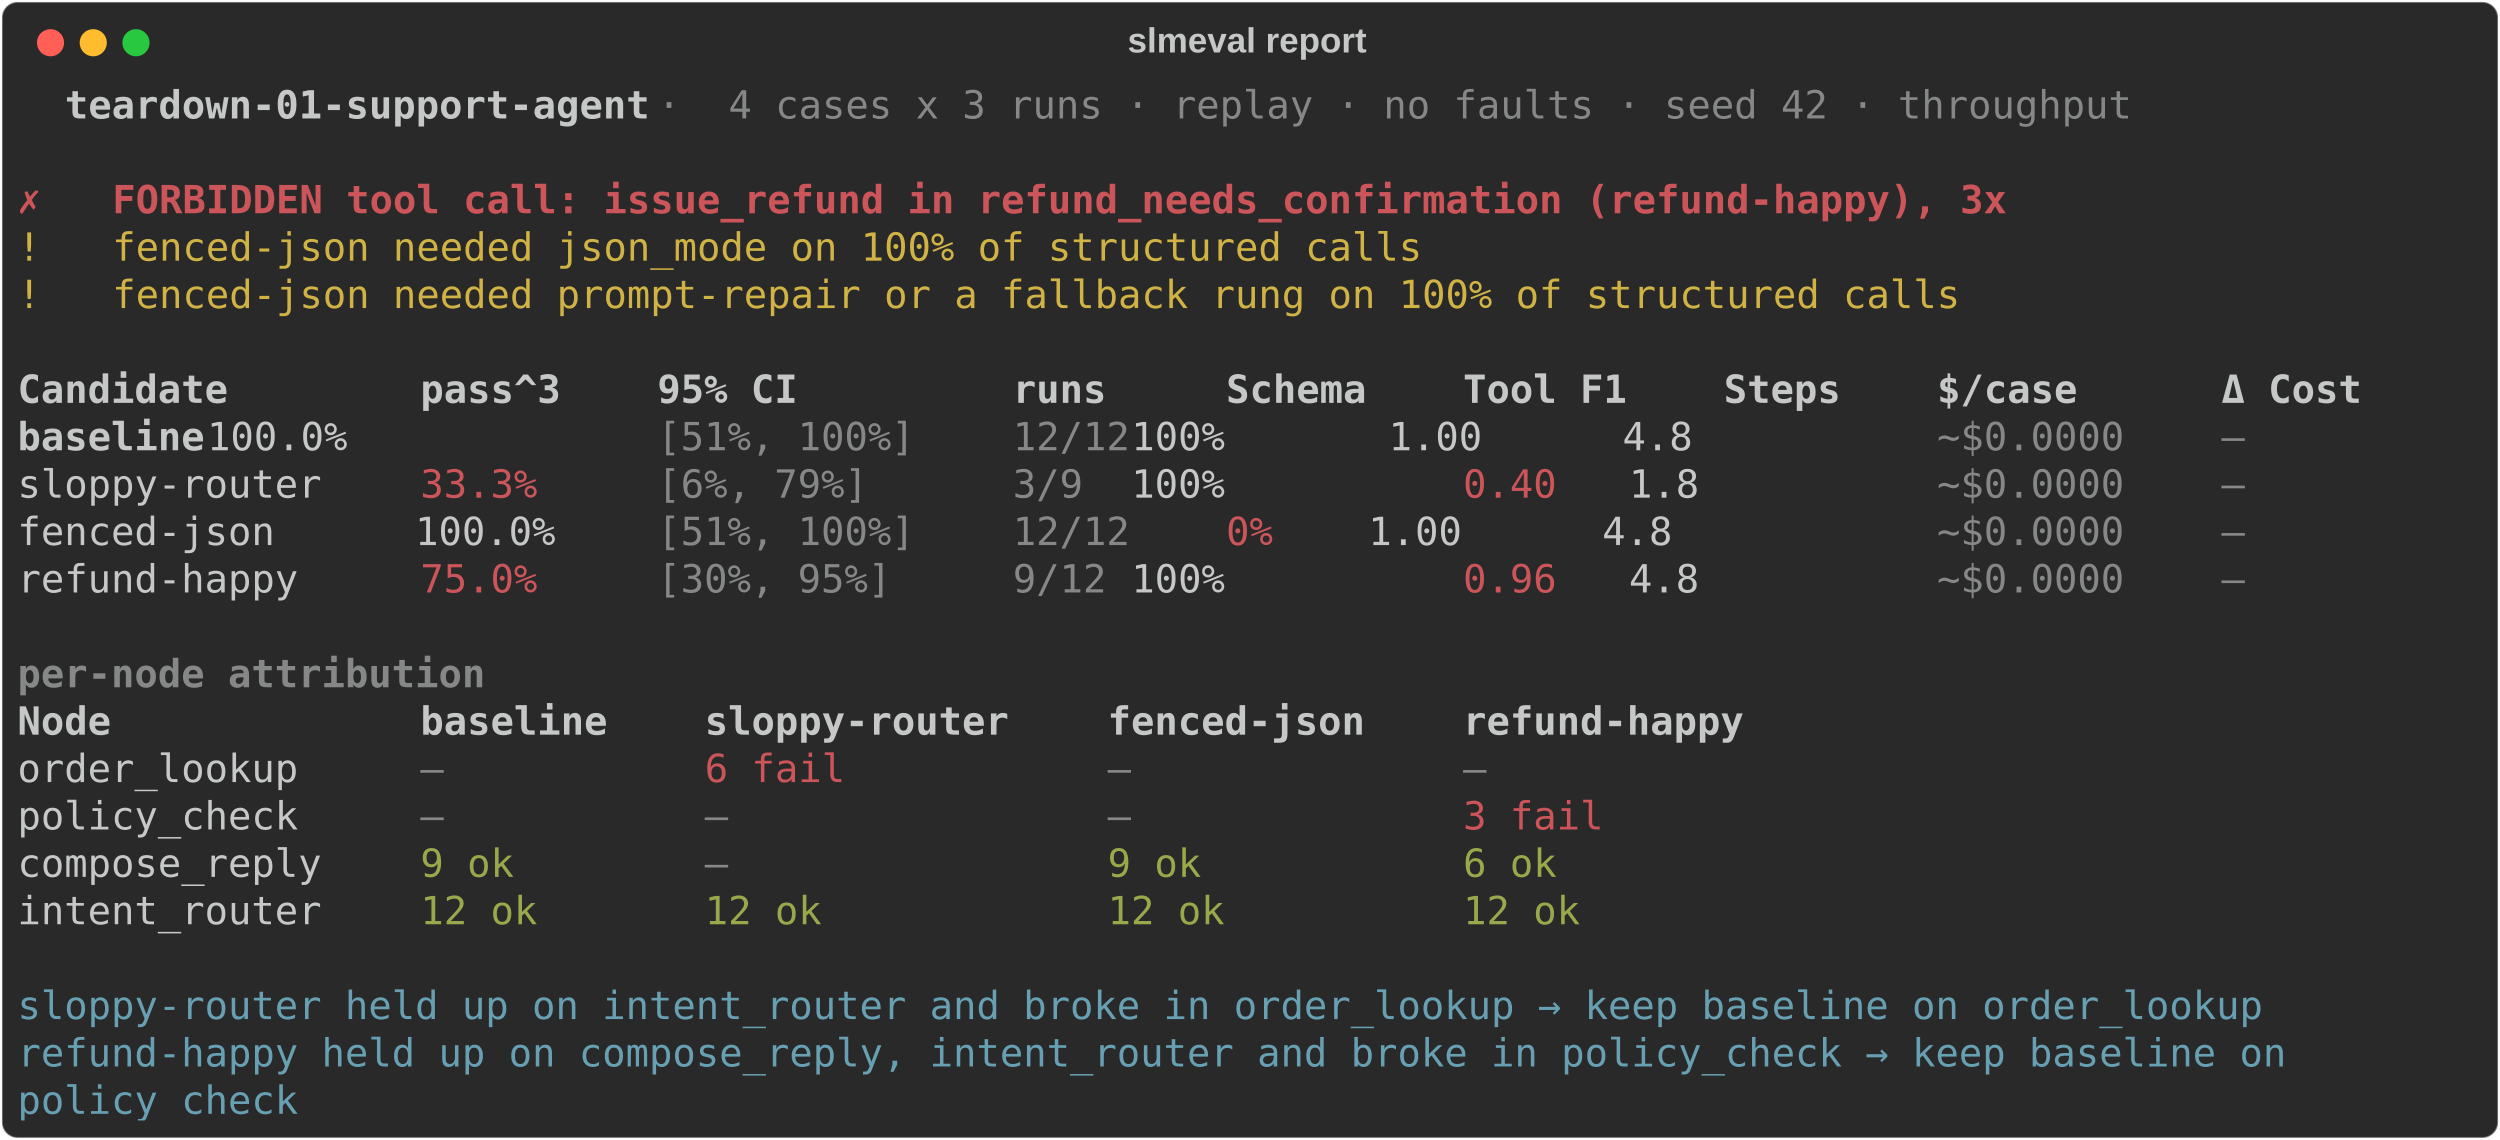
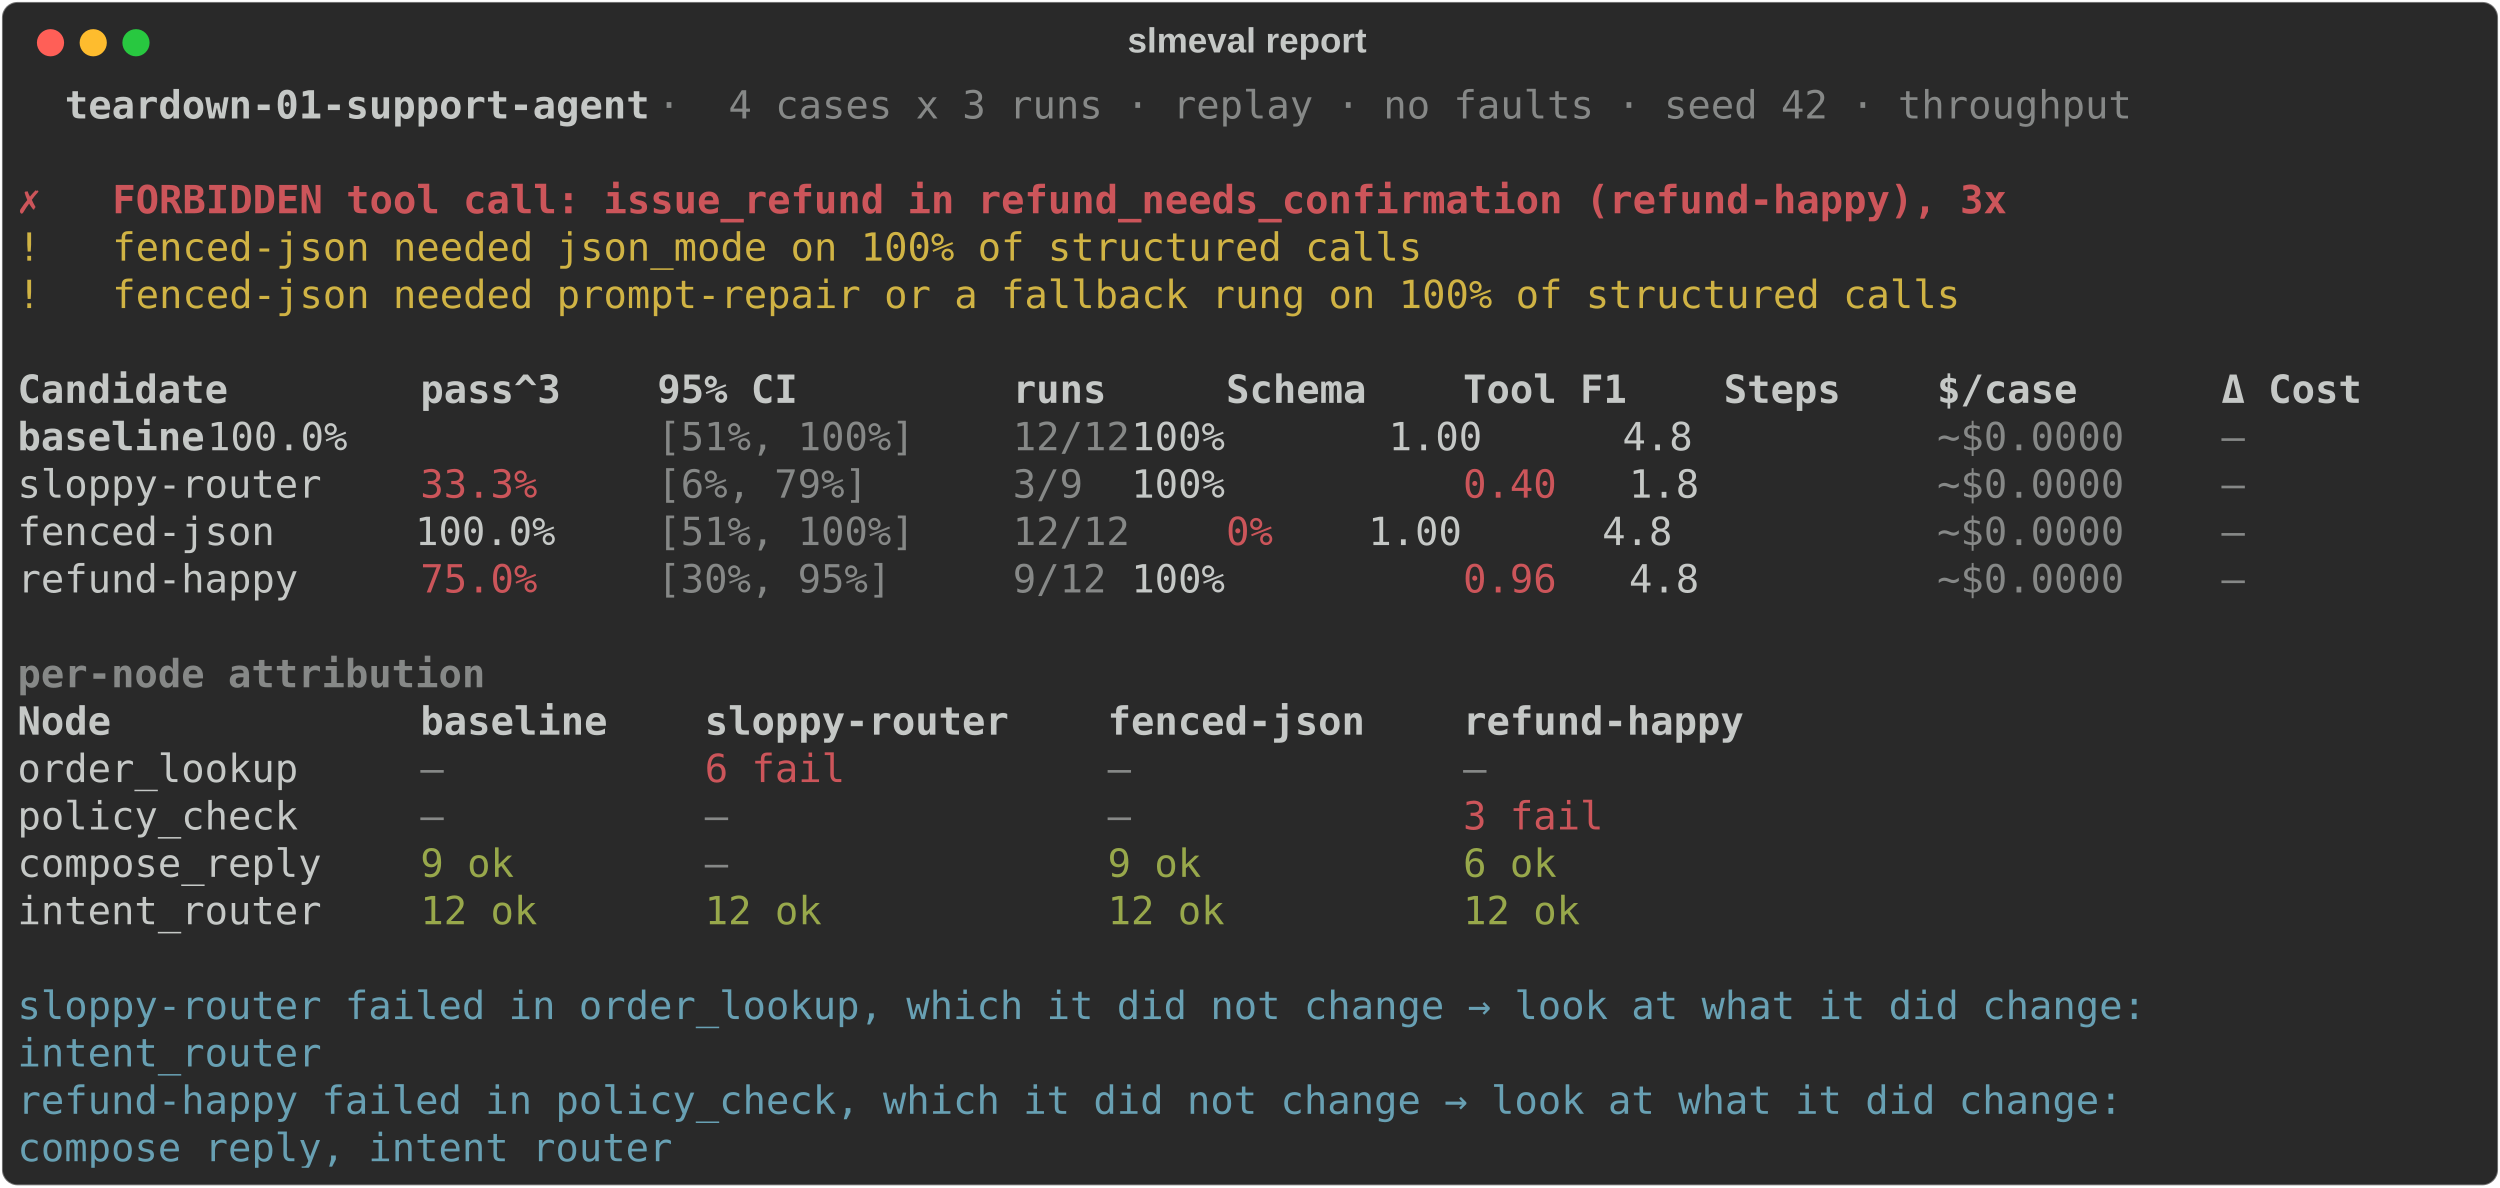
- <svg xmlns="http://www.w3.org/2000/svg" class="rich-terminal" viewBox="0 0 1287 586.8">
+ <svg xmlns="http://www.w3.org/2000/svg" class="rich-terminal" viewBox="0 0 1287 611.2">
  <style>

    @font-face {
        font-family: "Fira Code";
        src: local("FiraCode-Regular"),
                url("https://cdnjs.cloudflare.com/ajax/libs/firacode/6.2.0/woff2/FiraCode-Regular.woff2") format("woff2"),
                url("https://cdnjs.cloudflare.com/ajax/libs/firacode/6.2.0/woff/FiraCode-Regular.woff") format("woff");
        font-style: normal;
        font-weight: 400;
    }
    @font-face {
        font-family: "Fira Code";
        src: local("FiraCode-Bold"),
                url("https://cdnjs.cloudflare.com/ajax/libs/firacode/6.2.0/woff2/FiraCode-Bold.woff2") format("woff2"),
                url("https://cdnjs.cloudflare.com/ajax/libs/firacode/6.2.0/woff/FiraCode-Bold.woff") format("woff");
        font-style: bold;
        font-weight: 700;
    }

    .scorecard-matrix {
        font-family: Fira Code, monospace;
        font-size: 20px;
        line-height: 24.4px;
        font-variant-east-asian: full-width;
    }

    .scorecard-title {
        font-size: 18px;
        font-weight: bold;
        font-family: arial;
    }

    .scorecard-r1 { fill: #c5c8c6 }
.scorecard-r2 { fill: #c5c8c6;font-weight: bold }
.scorecard-r3 { fill: #868887 }
.scorecard-r4 { fill: #cc555a;font-weight: bold }
.scorecard-r5 { fill: #d0b344 }
.scorecard-r6 { fill: #cc555a }
.scorecard-r7 { fill: #868887;font-weight: bold }
.scorecard-r8 { fill: #98a84b }
.scorecard-r9 { fill: #68a0b3 }
    </style>
  <defs>
    <clipPath id="scorecard-clip-terminal">
-       <rect x="0" y="0" width="1267.8" height="535.8" />
+       <rect x="0" y="0" width="1267.8" height="560.2" />
    </clipPath>
    <clipPath id="scorecard-line-0">
      <rect x="0" y="1.5" width="1268.8" height="24.65" />
    </clipPath>
    <clipPath id="scorecard-line-1">
      <rect x="0" y="25.9" width="1268.8" height="24.65" />
    </clipPath>
    <clipPath id="scorecard-line-2">
      <rect x="0" y="50.3" width="1268.8" height="24.65" />
    </clipPath>
    <clipPath id="scorecard-line-3">
      <rect x="0" y="74.7" width="1268.8" height="24.65" />
    </clipPath>
    <clipPath id="scorecard-line-4">
      <rect x="0" y="99.1" width="1268.8" height="24.65" />
    </clipPath>
    <clipPath id="scorecard-line-5">
      <rect x="0" y="123.5" width="1268.8" height="24.65" />
    </clipPath>
    <clipPath id="scorecard-line-6">
      <rect x="0" y="147.9" width="1268.8" height="24.65" />
    </clipPath>
    <clipPath id="scorecard-line-7">
      <rect x="0" y="172.3" width="1268.8" height="24.65" />
    </clipPath>
    <clipPath id="scorecard-line-8">
      <rect x="0" y="196.7" width="1268.8" height="24.65" />
    </clipPath>
    <clipPath id="scorecard-line-9">
      <rect x="0" y="221.1" width="1268.8" height="24.65" />
    </clipPath>
    <clipPath id="scorecard-line-10">
      <rect x="0" y="245.5" width="1268.8" height="24.65" />
    </clipPath>
    <clipPath id="scorecard-line-11">
      <rect x="0" y="269.9" width="1268.8" height="24.65" />
    </clipPath>
    <clipPath id="scorecard-line-12">
      <rect x="0" y="294.3" width="1268.8" height="24.65" />
    </clipPath>
    <clipPath id="scorecard-line-13">
      <rect x="0" y="318.7" width="1268.8" height="24.65" />
    </clipPath>
    <clipPath id="scorecard-line-14">
      <rect x="0" y="343.1" width="1268.8" height="24.65" />
    </clipPath>
    <clipPath id="scorecard-line-15">
      <rect x="0" y="367.5" width="1268.8" height="24.65" />
    </clipPath>
    <clipPath id="scorecard-line-16">
      <rect x="0" y="391.9" width="1268.8" height="24.65" />
    </clipPath>
    <clipPath id="scorecard-line-17">
      <rect x="0" y="416.3" width="1268.8" height="24.65" />
    </clipPath>
    <clipPath id="scorecard-line-18">
      <rect x="0" y="440.7" width="1268.8" height="24.65" />
    </clipPath>
    <clipPath id="scorecard-line-19">
      <rect x="0" y="465.1" width="1268.8" height="24.65" />
    </clipPath>
    <clipPath id="scorecard-line-20">
      <rect x="0" y="489.5" width="1268.8" height="24.65" />
    </clipPath>
+     <clipPath id="scorecard-line-21">
+       <rect x="0" y="513.9" width="1268.8" height="24.65" />
+     </clipPath>
  </defs>
-   <rect fill="#292929" stroke="rgba(255,255,255,0.35)" stroke-width="1" x="1" y="1" width="1285" height="584.8" rx="8" />
+   <rect fill="#292929" stroke="rgba(255,255,255,0.35)" stroke-width="1" x="1" y="1" width="1285" height="609.2" rx="8" />
  <text class="scorecard-title" fill="#c5c8c6" text-anchor="middle" x="642" y="27">slmeval report</text>
  <g transform="translate(26,22)">
    <circle cx="0" cy="0" r="7" fill="#ff5f57" />
    <circle cx="22" cy="0" r="7" fill="#febc2e" />
    <circle cx="44" cy="0" r="7" fill="#28c840" />
  </g>
  <g transform="translate(9, 41)" clip-path="url(#scorecard-clip-terminal)">
    <g class="scorecard-matrix">
      <text class="scorecard-r2" x="24.4" y="20" textLength="305" clip-path="url(#scorecard-line-0)">teardown-01-support-agent</text>
      <text class="scorecard-r3" x="329.4" y="20" textLength="36.6" clip-path="url(#scorecard-line-0)"> · </text>
      <text class="scorecard-r3" x="366" y="20" textLength="732" clip-path="url(#scorecard-line-0)">4 cases x 3 runs · replay · no faults · seed 42 · throughput</text>
      <text class="scorecard-r1" x="1268.8" y="20" textLength="12.2" clip-path="url(#scorecard-line-0)">
</text>
      <text class="scorecard-r1" x="1268.8" y="44.4" textLength="12.2" clip-path="url(#scorecard-line-1)">
</text>
      <text class="scorecard-r4" x="0" y="68.8" textLength="48.8" clip-path="url(#scorecard-line-2)">  ✗ </text>
      <text class="scorecard-r4" x="48.8" y="68.8" textLength="988.2" clip-path="url(#scorecard-line-2)">FORBIDDEN tool call: issue_refund in refund_needs_confirmation (refund-happy), 3x</text>
      <text class="scorecard-r1" x="1268.8" y="68.8" textLength="12.2" clip-path="url(#scorecard-line-2)">
</text>
      <text class="scorecard-r5" x="0" y="93.2" textLength="48.8" clip-path="url(#scorecard-line-3)">  ! </text>
      <text class="scorecard-r5" x="48.8" y="93.2" textLength="683.2" clip-path="url(#scorecard-line-3)">fenced-json needed json_mode on 100% of structured calls</text>
      <text class="scorecard-r1" x="1268.8" y="93.2" textLength="12.2" clip-path="url(#scorecard-line-3)">
</text>
      <text class="scorecard-r5" x="0" y="117.6" textLength="48.8" clip-path="url(#scorecard-line-4)">  ! </text>
      <text class="scorecard-r5" x="48.8" y="117.6" textLength="963.8" clip-path="url(#scorecard-line-4)">fenced-json needed prompt-repair or a fallback rung on 100% of structured calls</text>
      <text class="scorecard-r1" x="1268.8" y="117.6" textLength="12.2" clip-path="url(#scorecard-line-4)">
</text>
      <text class="scorecard-r1" x="1268.8" y="142" textLength="12.2" clip-path="url(#scorecard-line-5)">
</text>
      <text class="scorecard-r2" x="0" y="166.4" textLength="158.6" clip-path="url(#scorecard-line-6)">Candidate    </text>
      <text class="scorecard-r2" x="207.4" y="166.4" textLength="73.2" clip-path="url(#scorecard-line-6)">pass^3</text>
      <text class="scorecard-r2" x="329.4" y="166.4" textLength="134.2" clip-path="url(#scorecard-line-6)">     95% CI</text>
      <text class="scorecard-r2" x="512.4" y="166.4" textLength="61" clip-path="url(#scorecard-line-6)"> runs</text>
      <text class="scorecard-r2" x="622.2" y="166.4" textLength="73.2" clip-path="url(#scorecard-line-6)">Schema</text>
      <text class="scorecard-r2" x="744.2" y="166.4" textLength="85.4" clip-path="url(#scorecard-line-6)">Tool F1</text>
      <text class="scorecard-r2" x="878.4" y="166.4" textLength="61" clip-path="url(#scorecard-line-6)">Steps</text>
      <text class="scorecard-r2" x="988.2" y="166.4" textLength="97.6" clip-path="url(#scorecard-line-6)">  $/case</text>
      <text class="scorecard-r2" x="1134.6" y="166.4" textLength="73.2" clip-path="url(#scorecard-line-6)">Δ Cost</text>
      <text class="scorecard-r1" x="1268.8" y="166.4" textLength="12.2" clip-path="url(#scorecard-line-6)">
</text>
      <text class="scorecard-r2" x="0" y="190.8" textLength="97.6" clip-path="url(#scorecard-line-7)">baseline</text>
      <text class="scorecard-r1" x="97.6" y="190.8" textLength="231.8" clip-path="url(#scorecard-line-7)">         100.0%    </text>
      <text class="scorecard-r3" x="329.4" y="190.8" textLength="134.2" clip-path="url(#scorecard-line-7)">[51%, 100%]</text>
      <text class="scorecard-r3" x="512.4" y="190.8" textLength="61" clip-path="url(#scorecard-line-7)">12/12</text>
      <text class="scorecard-r1" x="573.4" y="190.8" textLength="414.8" clip-path="url(#scorecard-line-7)">      100%       1.00      4.8    </text>
      <text class="scorecard-r3" x="988.2" y="190.8" textLength="97.6" clip-path="url(#scorecard-line-7)">~$0.0000</text>
      <text class="scorecard-r3" x="1134.6" y="190.8" textLength="73.2" clip-path="url(#scorecard-line-7)">     —</text>
      <text class="scorecard-r1" x="1268.8" y="190.8" textLength="12.2" clip-path="url(#scorecard-line-7)">
</text>
      <text class="scorecard-r1" x="0" y="215.2" textLength="207.4" clip-path="url(#scorecard-line-8)">sloppy-router    </text>
      <text class="scorecard-r6" x="207.4" y="215.2" textLength="73.2" clip-path="url(#scorecard-line-8)"> 33.3%</text>
      <text class="scorecard-r3" x="329.4" y="215.2" textLength="134.2" clip-path="url(#scorecard-line-8)">  [6%, 79%]</text>
      <text class="scorecard-r3" x="512.4" y="215.2" textLength="61" clip-path="url(#scorecard-line-8)">  3/9</text>
      <text class="scorecard-r1" x="573.4" y="215.2" textLength="170.8" clip-path="url(#scorecard-line-8)">      100%    </text>
      <text class="scorecard-r6" x="744.2" y="215.2" textLength="85.4" clip-path="url(#scorecard-line-8)">   0.40</text>
      <text class="scorecard-r1" x="829.6" y="215.2" textLength="158.6" clip-path="url(#scorecard-line-8)">      1.8    </text>
      <text class="scorecard-r3" x="988.2" y="215.2" textLength="97.6" clip-path="url(#scorecard-line-8)">~$0.0000</text>
      <text class="scorecard-r3" x="1134.6" y="215.2" textLength="73.2" clip-path="url(#scorecard-line-8)">     —</text>
      <text class="scorecard-r1" x="1268.8" y="215.2" textLength="12.2" clip-path="url(#scorecard-line-8)">
</text>
      <text class="scorecard-r1" x="0" y="239.6" textLength="329.4" clip-path="url(#scorecard-line-9)">fenced-json      100.0%    </text>
      <text class="scorecard-r3" x="329.4" y="239.6" textLength="134.2" clip-path="url(#scorecard-line-9)">[51%, 100%]</text>
      <text class="scorecard-r3" x="512.4" y="239.6" textLength="61" clip-path="url(#scorecard-line-9)">12/12</text>
      <text class="scorecard-r6" x="622.2" y="239.6" textLength="73.2" clip-path="url(#scorecard-line-9)">    0%</text>
      <text class="scorecard-r1" x="695.4" y="239.6" textLength="292.8" clip-path="url(#scorecard-line-9)">       1.00      4.8    </text>
      <text class="scorecard-r3" x="988.2" y="239.6" textLength="97.6" clip-path="url(#scorecard-line-9)">~$0.0000</text>
      <text class="scorecard-r3" x="1134.6" y="239.6" textLength="73.2" clip-path="url(#scorecard-line-9)">     —</text>
      <text class="scorecard-r1" x="1268.8" y="239.6" textLength="12.2" clip-path="url(#scorecard-line-9)">
</text>
      <text class="scorecard-r1" x="0" y="264" textLength="207.4" clip-path="url(#scorecard-line-10)">refund-happy     </text>
      <text class="scorecard-r6" x="207.4" y="264" textLength="73.2" clip-path="url(#scorecard-line-10)"> 75.0%</text>
      <text class="scorecard-r3" x="329.4" y="264" textLength="134.2" clip-path="url(#scorecard-line-10)"> [30%, 95%]</text>
      <text class="scorecard-r3" x="512.4" y="264" textLength="61" clip-path="url(#scorecard-line-10)"> 9/12</text>
      <text class="scorecard-r1" x="573.4" y="264" textLength="170.8" clip-path="url(#scorecard-line-10)">      100%    </text>
      <text class="scorecard-r6" x="744.2" y="264" textLength="85.4" clip-path="url(#scorecard-line-10)">   0.96</text>
      <text class="scorecard-r1" x="829.6" y="264" textLength="158.6" clip-path="url(#scorecard-line-10)">      4.8    </text>
      <text class="scorecard-r3" x="988.2" y="264" textLength="97.6" clip-path="url(#scorecard-line-10)">~$0.0000</text>
      <text class="scorecard-r3" x="1134.6" y="264" textLength="73.2" clip-path="url(#scorecard-line-10)">     —</text>
      <text class="scorecard-r1" x="1268.8" y="264" textLength="12.2" clip-path="url(#scorecard-line-10)">
</text>
      <text class="scorecard-r1" x="1268.8" y="288.4" textLength="12.2" clip-path="url(#scorecard-line-11)">
</text>
      <text class="scorecard-r7" x="0" y="312.8" textLength="890.6" clip-path="url(#scorecard-line-12)">per-node attribution                                                     </text>
      <text class="scorecard-r1" x="1268.8" y="312.8" textLength="12.2" clip-path="url(#scorecard-line-12)">
</text>
      <text class="scorecard-r2" x="0" y="337.2" textLength="158.6" clip-path="url(#scorecard-line-13)">Node         </text>
      <text class="scorecard-r2" x="207.4" y="337.2" textLength="97.6" clip-path="url(#scorecard-line-13)">baseline</text>
      <text class="scorecard-r2" x="353.8" y="337.2" textLength="158.6" clip-path="url(#scorecard-line-13)">sloppy-router</text>
      <text class="scorecard-r2" x="561.2" y="337.2" textLength="134.2" clip-path="url(#scorecard-line-13)">fenced-json</text>
      <text class="scorecard-r2" x="744.2" y="337.2" textLength="146.4" clip-path="url(#scorecard-line-13)">refund-happy</text>
      <text class="scorecard-r1" x="1268.8" y="337.2" textLength="12.2" clip-path="url(#scorecard-line-13)">
</text>
      <text class="scorecard-r1" x="0" y="361.6" textLength="207.4" clip-path="url(#scorecard-line-14)">order_lookup     </text>
      <text class="scorecard-r3" x="207.4" y="361.6" textLength="97.6" clip-path="url(#scorecard-line-14)">       —</text>
      <text class="scorecard-r6" x="353.8" y="361.6" textLength="158.6" clip-path="url(#scorecard-line-14)">       6 fail</text>
      <text class="scorecard-r3" x="561.2" y="361.6" textLength="134.2" clip-path="url(#scorecard-line-14)">          —</text>
      <text class="scorecard-r3" x="744.2" y="361.6" textLength="146.4" clip-path="url(#scorecard-line-14)">           —</text>
      <text class="scorecard-r1" x="1268.8" y="361.6" textLength="12.2" clip-path="url(#scorecard-line-14)">
</text>
      <text class="scorecard-r1" x="0" y="386" textLength="207.4" clip-path="url(#scorecard-line-15)">policy_check     </text>
      <text class="scorecard-r3" x="207.4" y="386" textLength="97.6" clip-path="url(#scorecard-line-15)">       —</text>
      <text class="scorecard-r3" x="353.8" y="386" textLength="158.6" clip-path="url(#scorecard-line-15)">            —</text>
      <text class="scorecard-r3" x="561.2" y="386" textLength="134.2" clip-path="url(#scorecard-line-15)">          —</text>
      <text class="scorecard-r6" x="744.2" y="386" textLength="146.4" clip-path="url(#scorecard-line-15)">      3 fail</text>
      <text class="scorecard-r1" x="1268.8" y="386" textLength="12.2" clip-path="url(#scorecard-line-15)">
</text>
      <text class="scorecard-r1" x="0" y="410.4" textLength="207.4" clip-path="url(#scorecard-line-16)">compose_reply    </text>
      <text class="scorecard-r8" x="207.4" y="410.4" textLength="97.6" clip-path="url(#scorecard-line-16)">    9 ok</text>
      <text class="scorecard-r3" x="353.8" y="410.4" textLength="158.6" clip-path="url(#scorecard-line-16)">            —</text>
      <text class="scorecard-r8" x="561.2" y="410.4" textLength="134.2" clip-path="url(#scorecard-line-16)">       9 ok</text>
      <text class="scorecard-r8" x="744.2" y="410.4" textLength="146.4" clip-path="url(#scorecard-line-16)">        6 ok</text>
      <text class="scorecard-r1" x="1268.8" y="410.4" textLength="12.2" clip-path="url(#scorecard-line-16)">
</text>
      <text class="scorecard-r1" x="0" y="434.8" textLength="207.4" clip-path="url(#scorecard-line-17)">intent_router    </text>
      <text class="scorecard-r8" x="207.4" y="434.8" textLength="97.6" clip-path="url(#scorecard-line-17)">   12 ok</text>
      <text class="scorecard-r8" x="353.8" y="434.8" textLength="158.6" clip-path="url(#scorecard-line-17)">        12 ok</text>
      <text class="scorecard-r8" x="561.2" y="434.8" textLength="134.2" clip-path="url(#scorecard-line-17)">      12 ok</text>
      <text class="scorecard-r8" x="744.2" y="434.8" textLength="146.4" clip-path="url(#scorecard-line-17)">       12 ok</text>
      <text class="scorecard-r1" x="1268.8" y="434.8" textLength="12.2" clip-path="url(#scorecard-line-17)">
</text>
      <text class="scorecard-r1" x="1268.8" y="459.2" textLength="12.2" clip-path="url(#scorecard-line-18)">
</text>
-       <text class="scorecard-r9" x="0" y="483.6" textLength="1195.6" clip-path="url(#scorecard-line-19)">  sloppy-router held up on intent_router and broke in order_lookup → keep baseline on order_lookup</text>
+       <text class="scorecard-r9" x="0" y="483.6" textLength="1146.8" clip-path="url(#scorecard-line-19)">  sloppy-router failed in order_lookup, which it did not change → look at what it did change: </text>
      <text class="scorecard-r1" x="1268.8" y="483.6" textLength="12.2" clip-path="url(#scorecard-line-19)">
</text>
-       <text class="scorecard-r9" x="0" y="508" textLength="1220" clip-path="url(#scorecard-line-20)">  refund-happy held up on compose_reply, intent_router and broke in policy_check → keep baseline on </text>
+       <text class="scorecard-r9" x="0" y="508" textLength="158.6" clip-path="url(#scorecard-line-20)">intent_router</text>
      <text class="scorecard-r1" x="1268.8" y="508" textLength="12.2" clip-path="url(#scorecard-line-20)">
</text>
-       <text class="scorecard-r9" x="0" y="532.4" textLength="146.4" clip-path="url(#scorecard-line-21)">policy_check</text>
+       <text class="scorecard-r9" x="0" y="532.4" textLength="1134.6" clip-path="url(#scorecard-line-21)">  refund-happy failed in policy_check, which it did not change → look at what it did change: </text>
      <text class="scorecard-r1" x="1268.8" y="532.4" textLength="12.2" clip-path="url(#scorecard-line-21)">
+ </text>
+       <text class="scorecard-r9" x="0" y="556.8" textLength="341.6" clip-path="url(#scorecard-line-22)">compose_reply, intent_router</text>
+       <text class="scorecard-r1" x="1268.8" y="556.8" textLength="12.2" clip-path="url(#scorecard-line-22)">
</text>
    </g>
  </g>
</svg>
